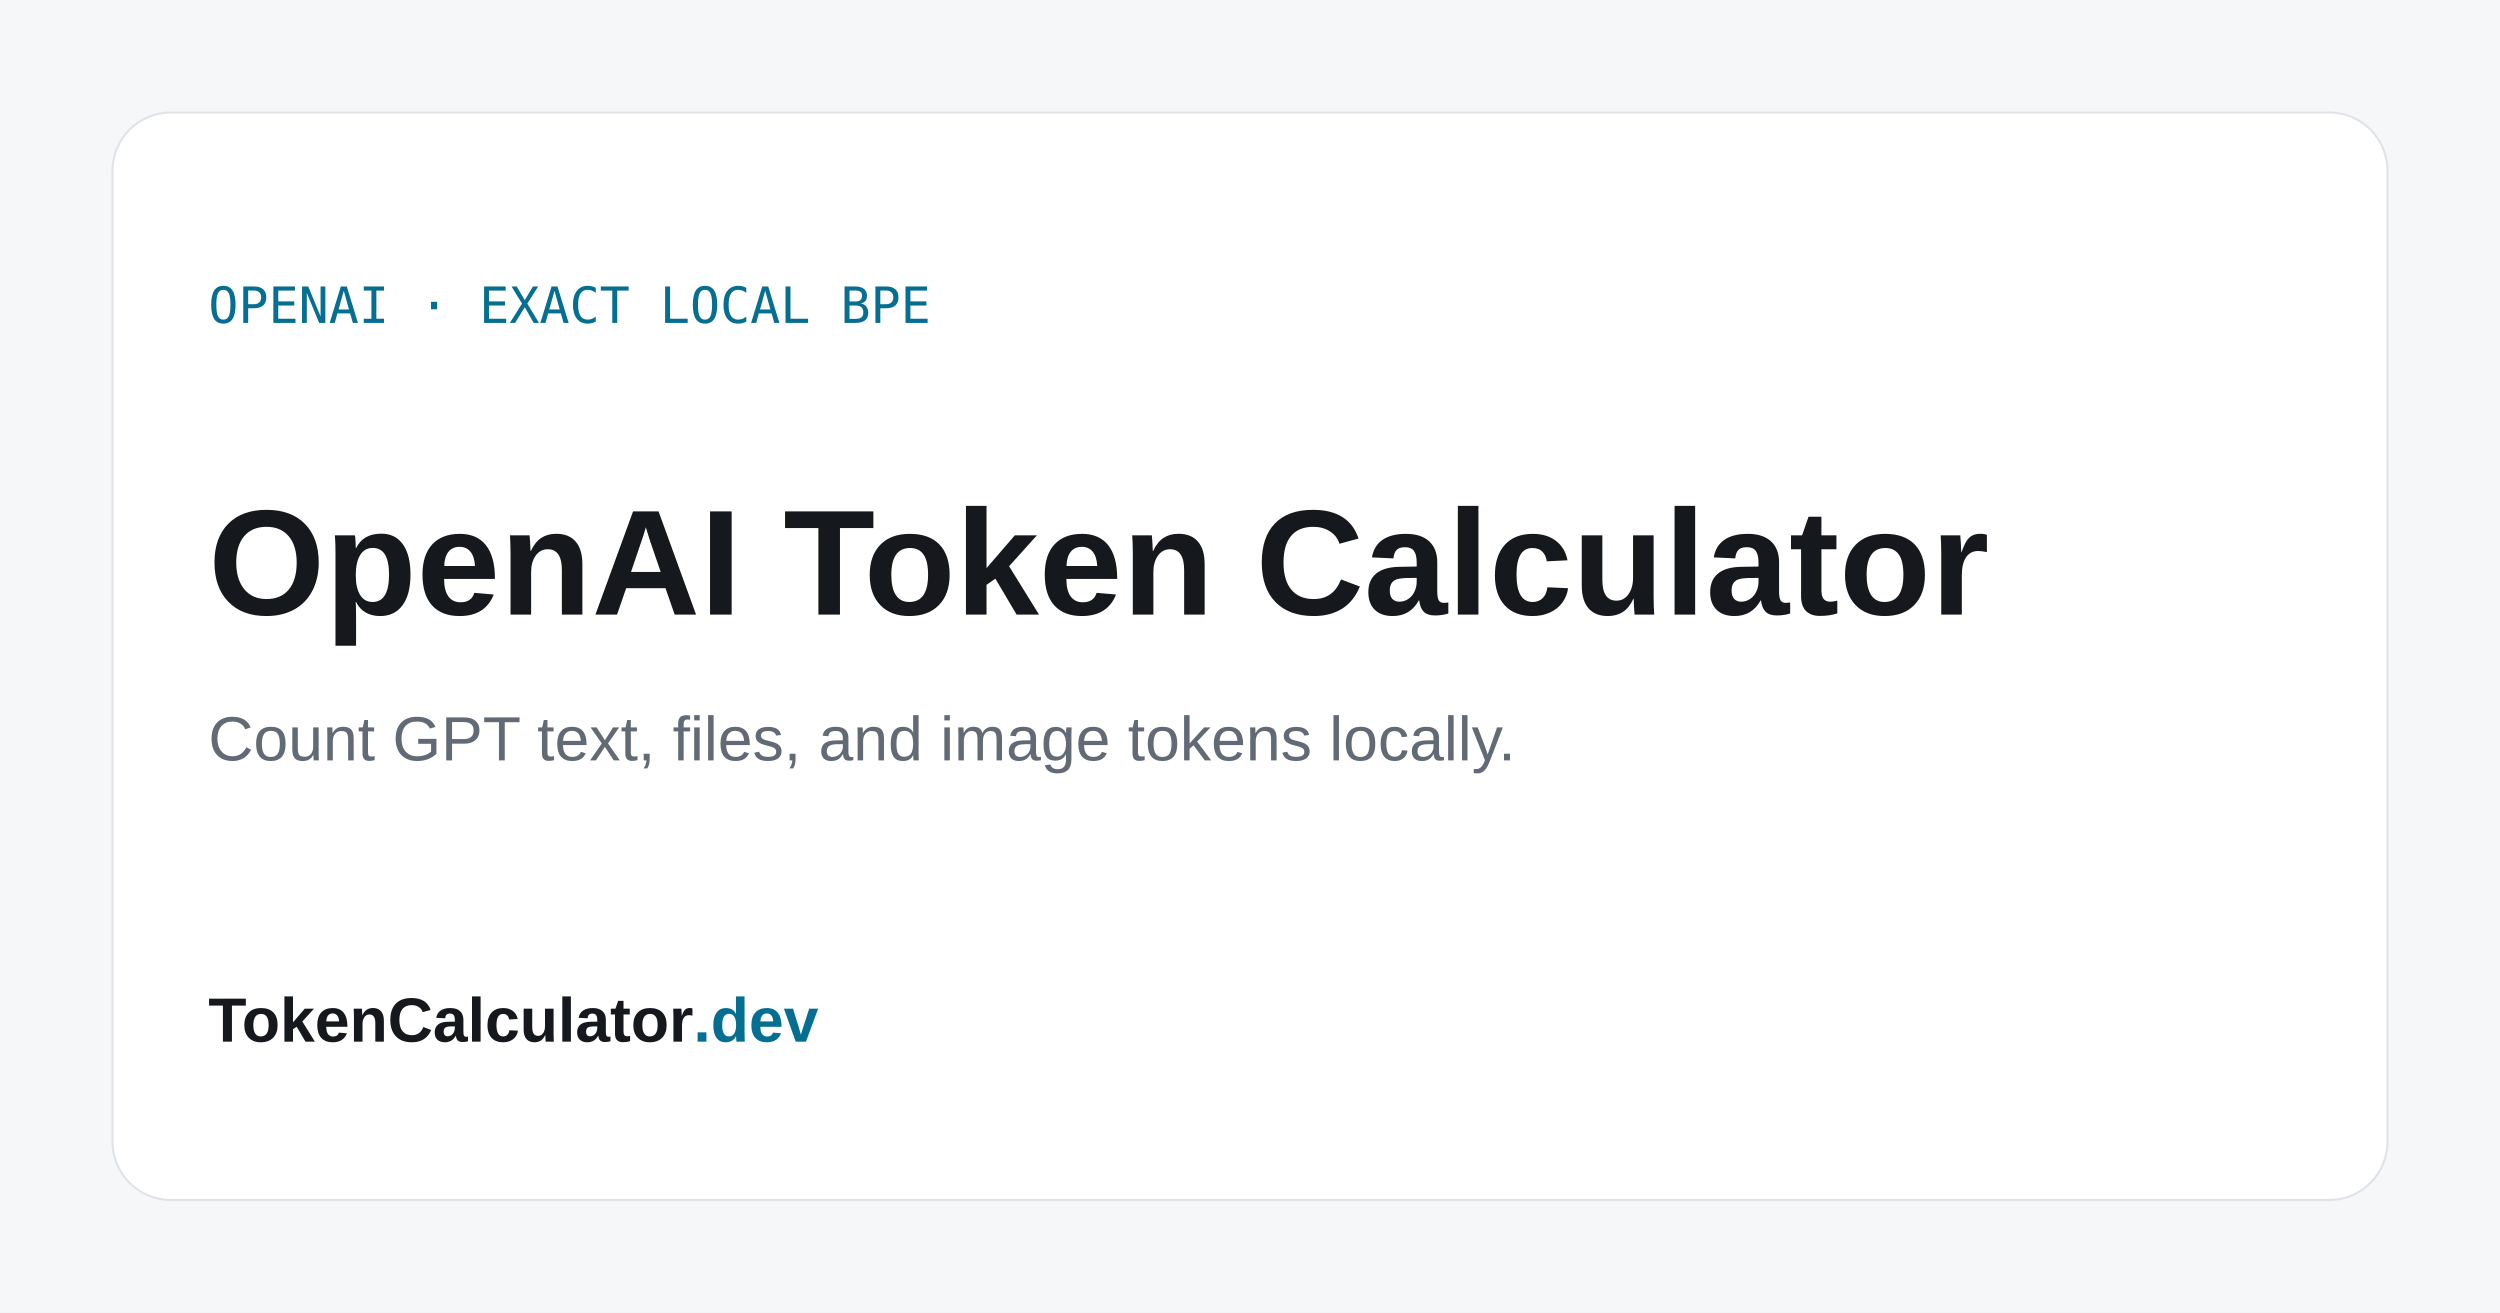
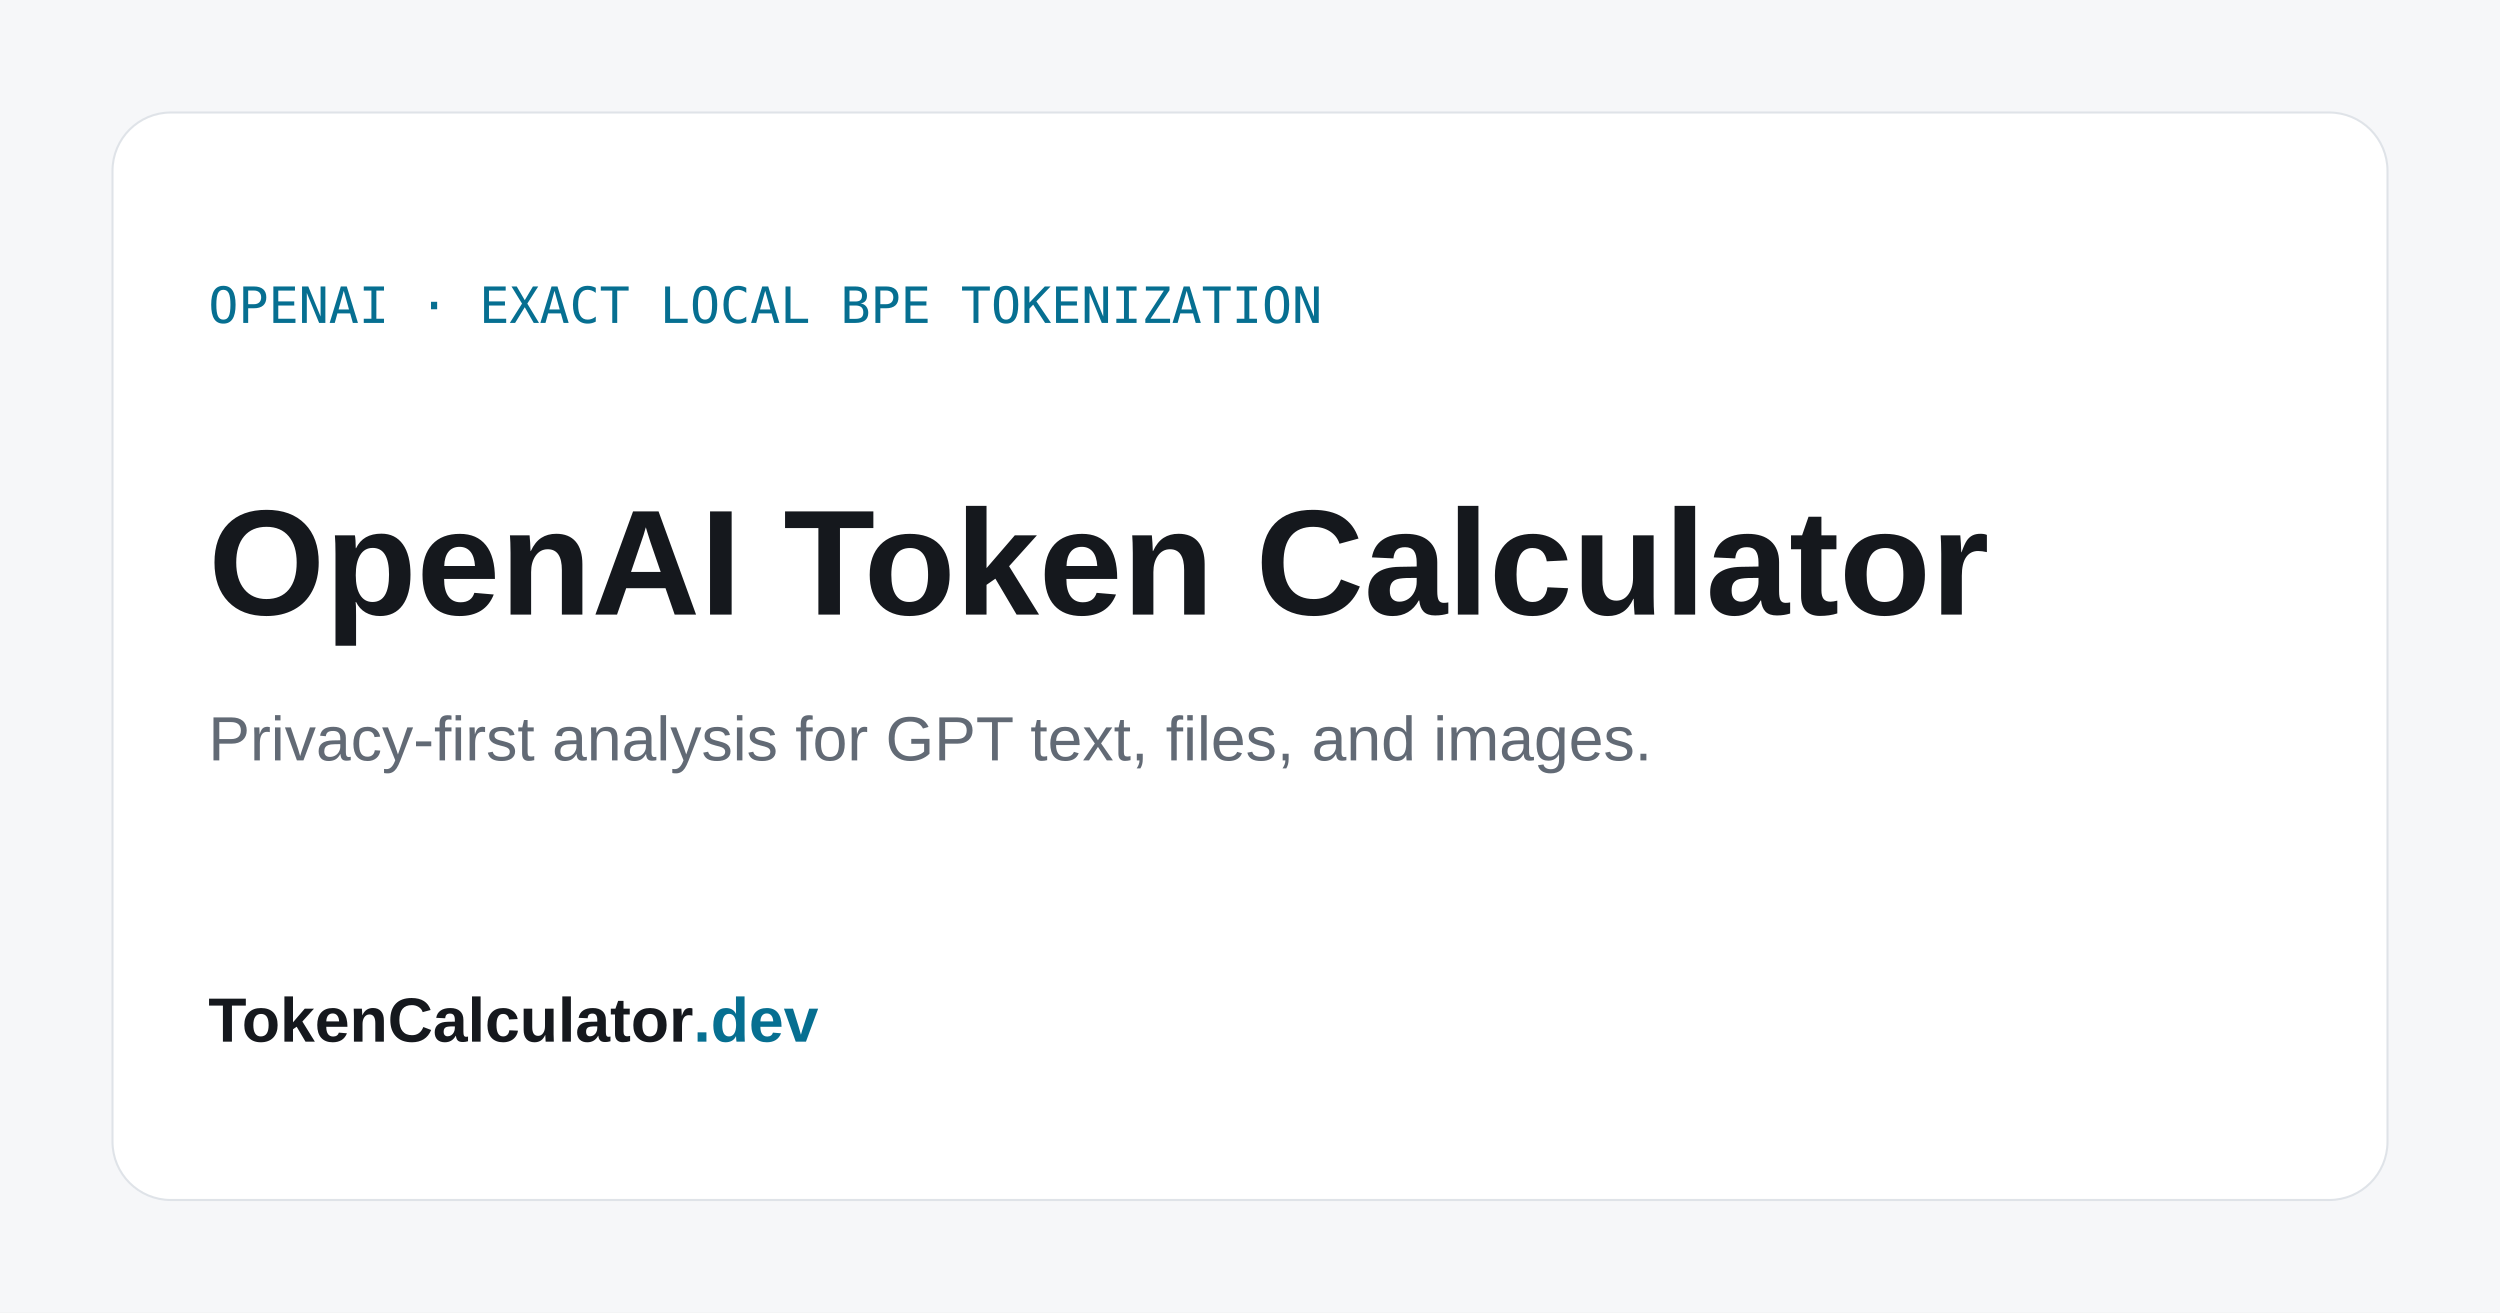
<svg xmlns="http://www.w3.org/2000/svg" width="1200" height="630" viewBox="0 0 1200 630">
  <rect width="1200" height="630" fill="#f6f7f9" />
  <rect x="54" y="54" width="1092" height="522" rx="28" fill="#fff" stroke="#dfe3e8" />
-   <text x="100" y="155" fill="#066f91" font-family="monospace" font-size="24">OPENAI · EXACT LOCAL BPE</text>
+   <text x="100" y="155" fill="#066f91" font-family="monospace" font-size="24">OPENAI · EXACT LOCAL BPE TOKENIZATION</text>
  <text x="100" y="295" fill="#15181d" font-family="Arial,sans-serif" font-size="72" font-weight="700">OpenAI Token Calculator</text>
-   <text x="100" y="365" fill="#626a75" font-family="Arial,sans-serif" font-size="30">Count GPT text, files, and image tokens locally.</text>
+   <text x="100" y="365" fill="#626a75" font-family="Arial,sans-serif" font-size="30">Privacy-first analysis for GPT text, files, and images.</text>
  <text x="100" y="500" fill="#15181d" font-family="Arial,sans-serif" font-size="30" font-weight="700">TokenCalculator<tspan fill="#066f91">.dev</tspan>
  </text>
</svg>
